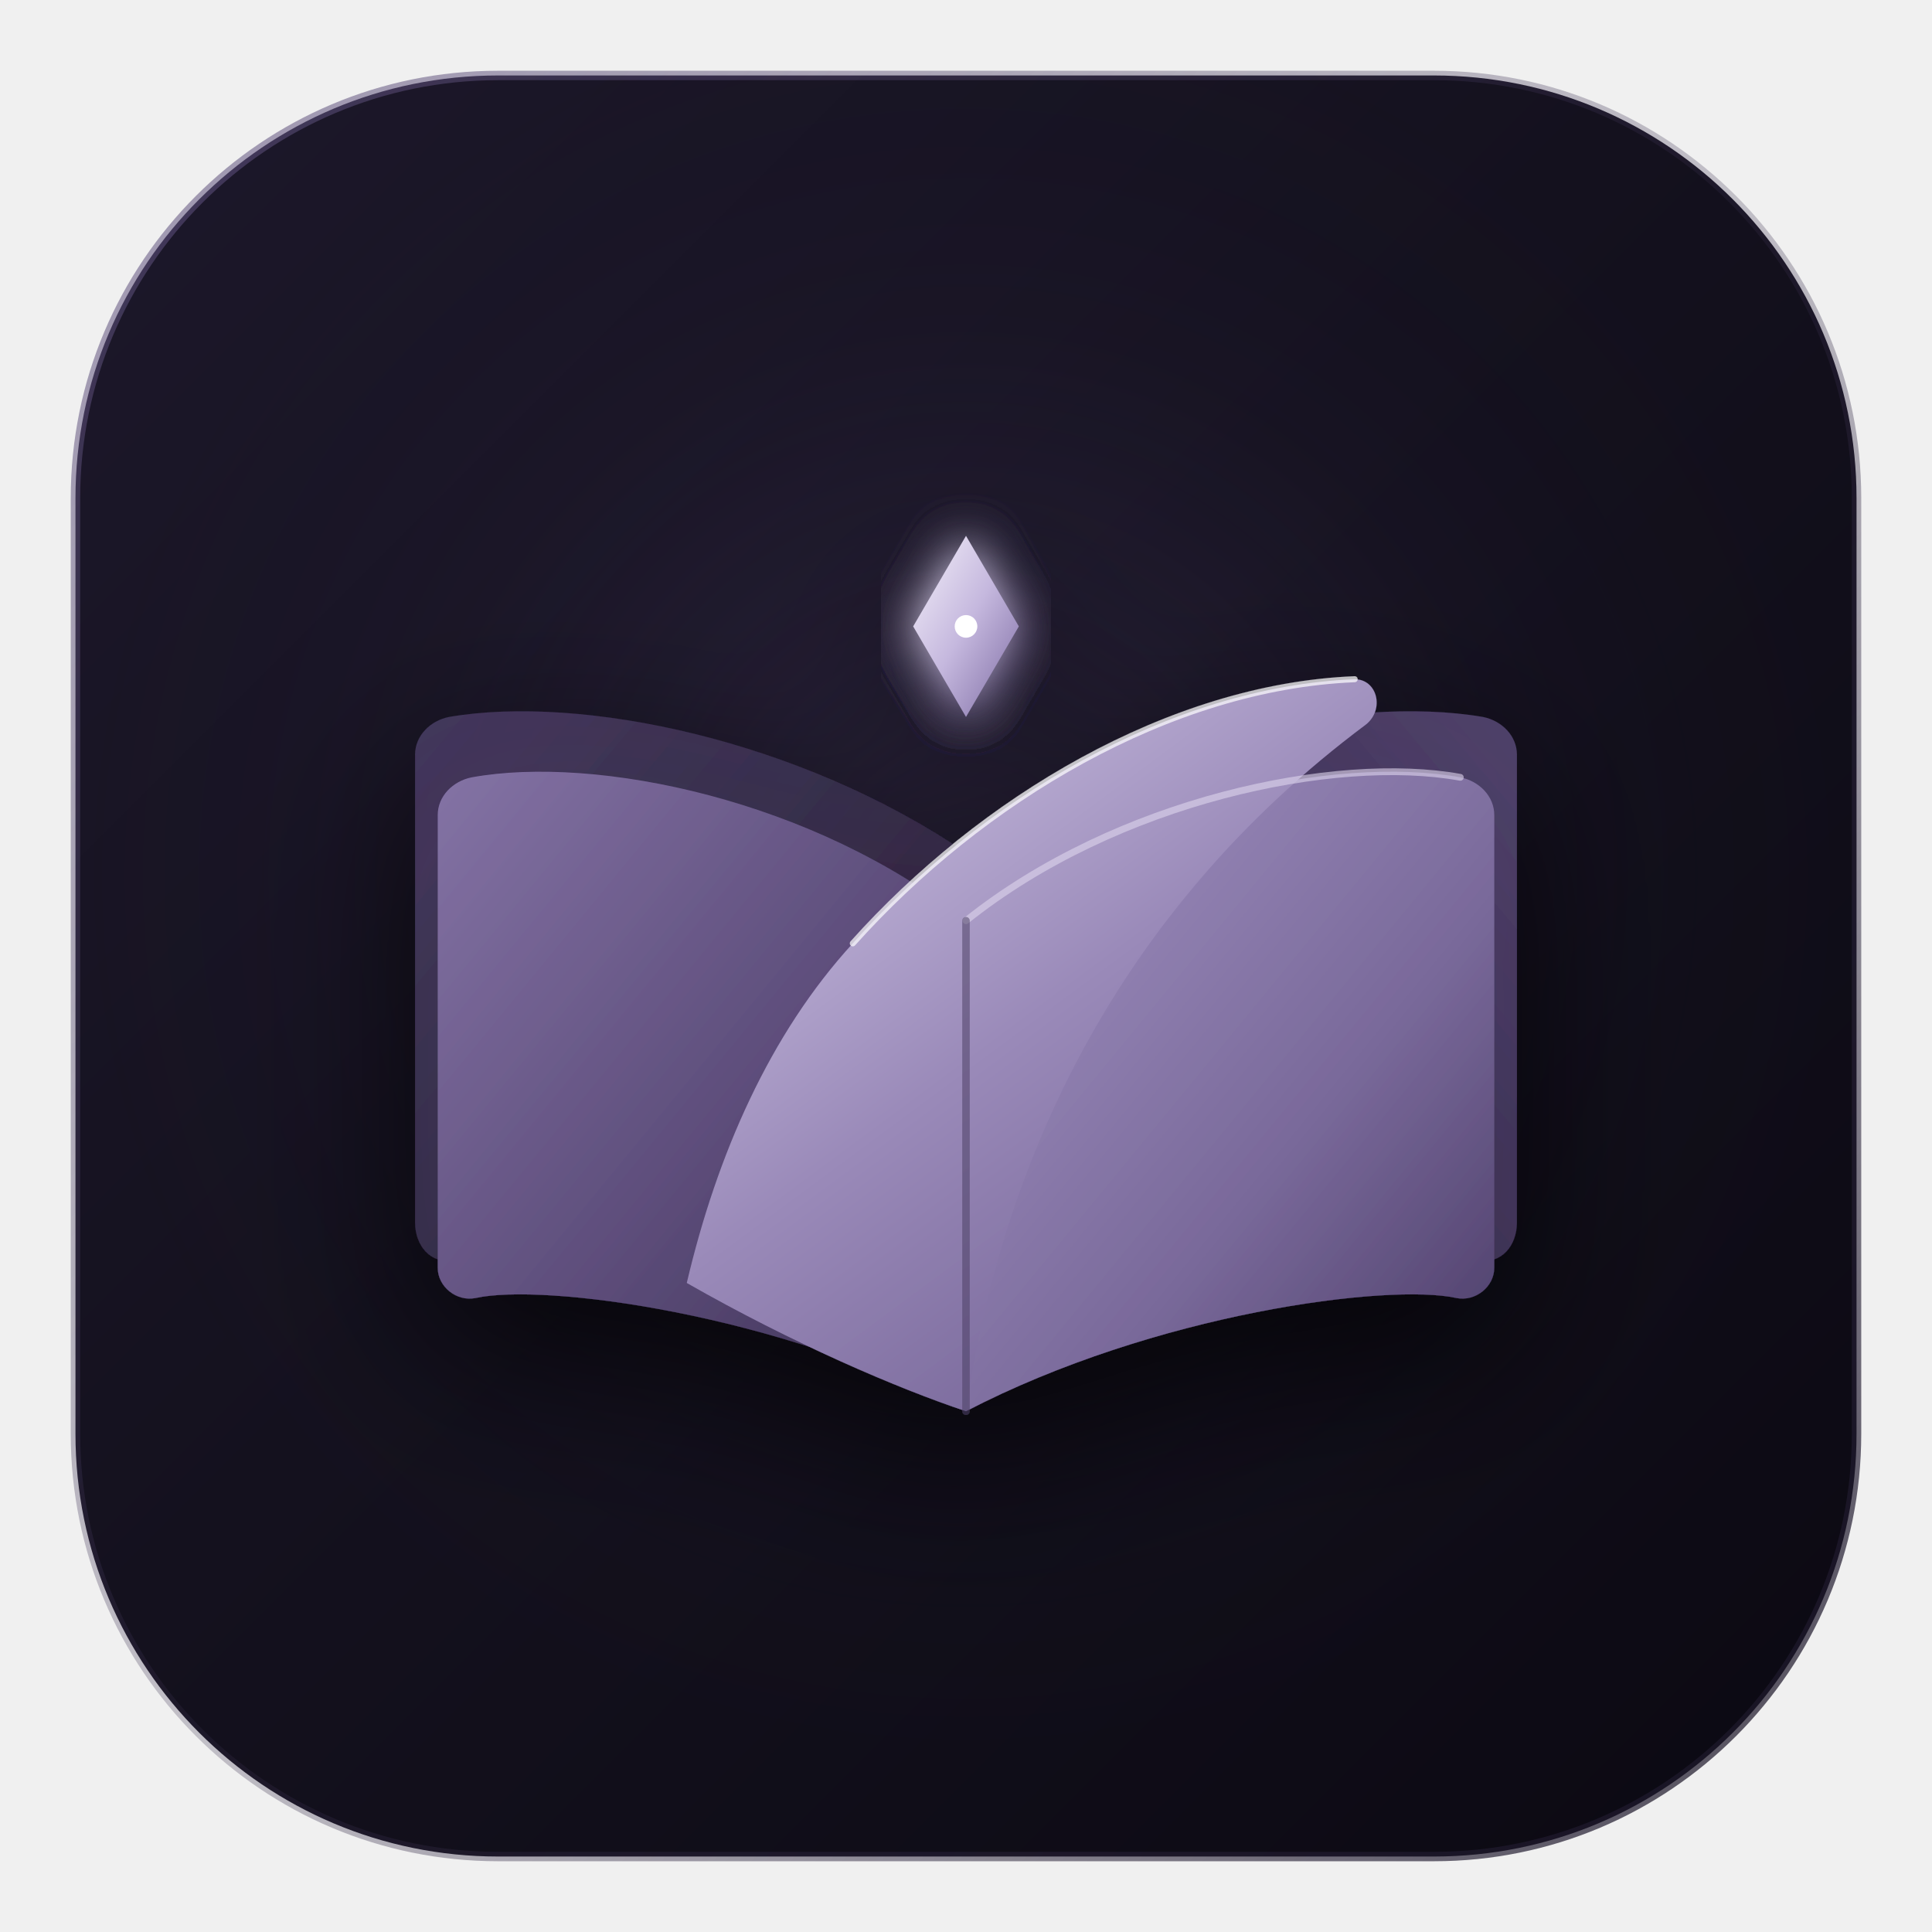
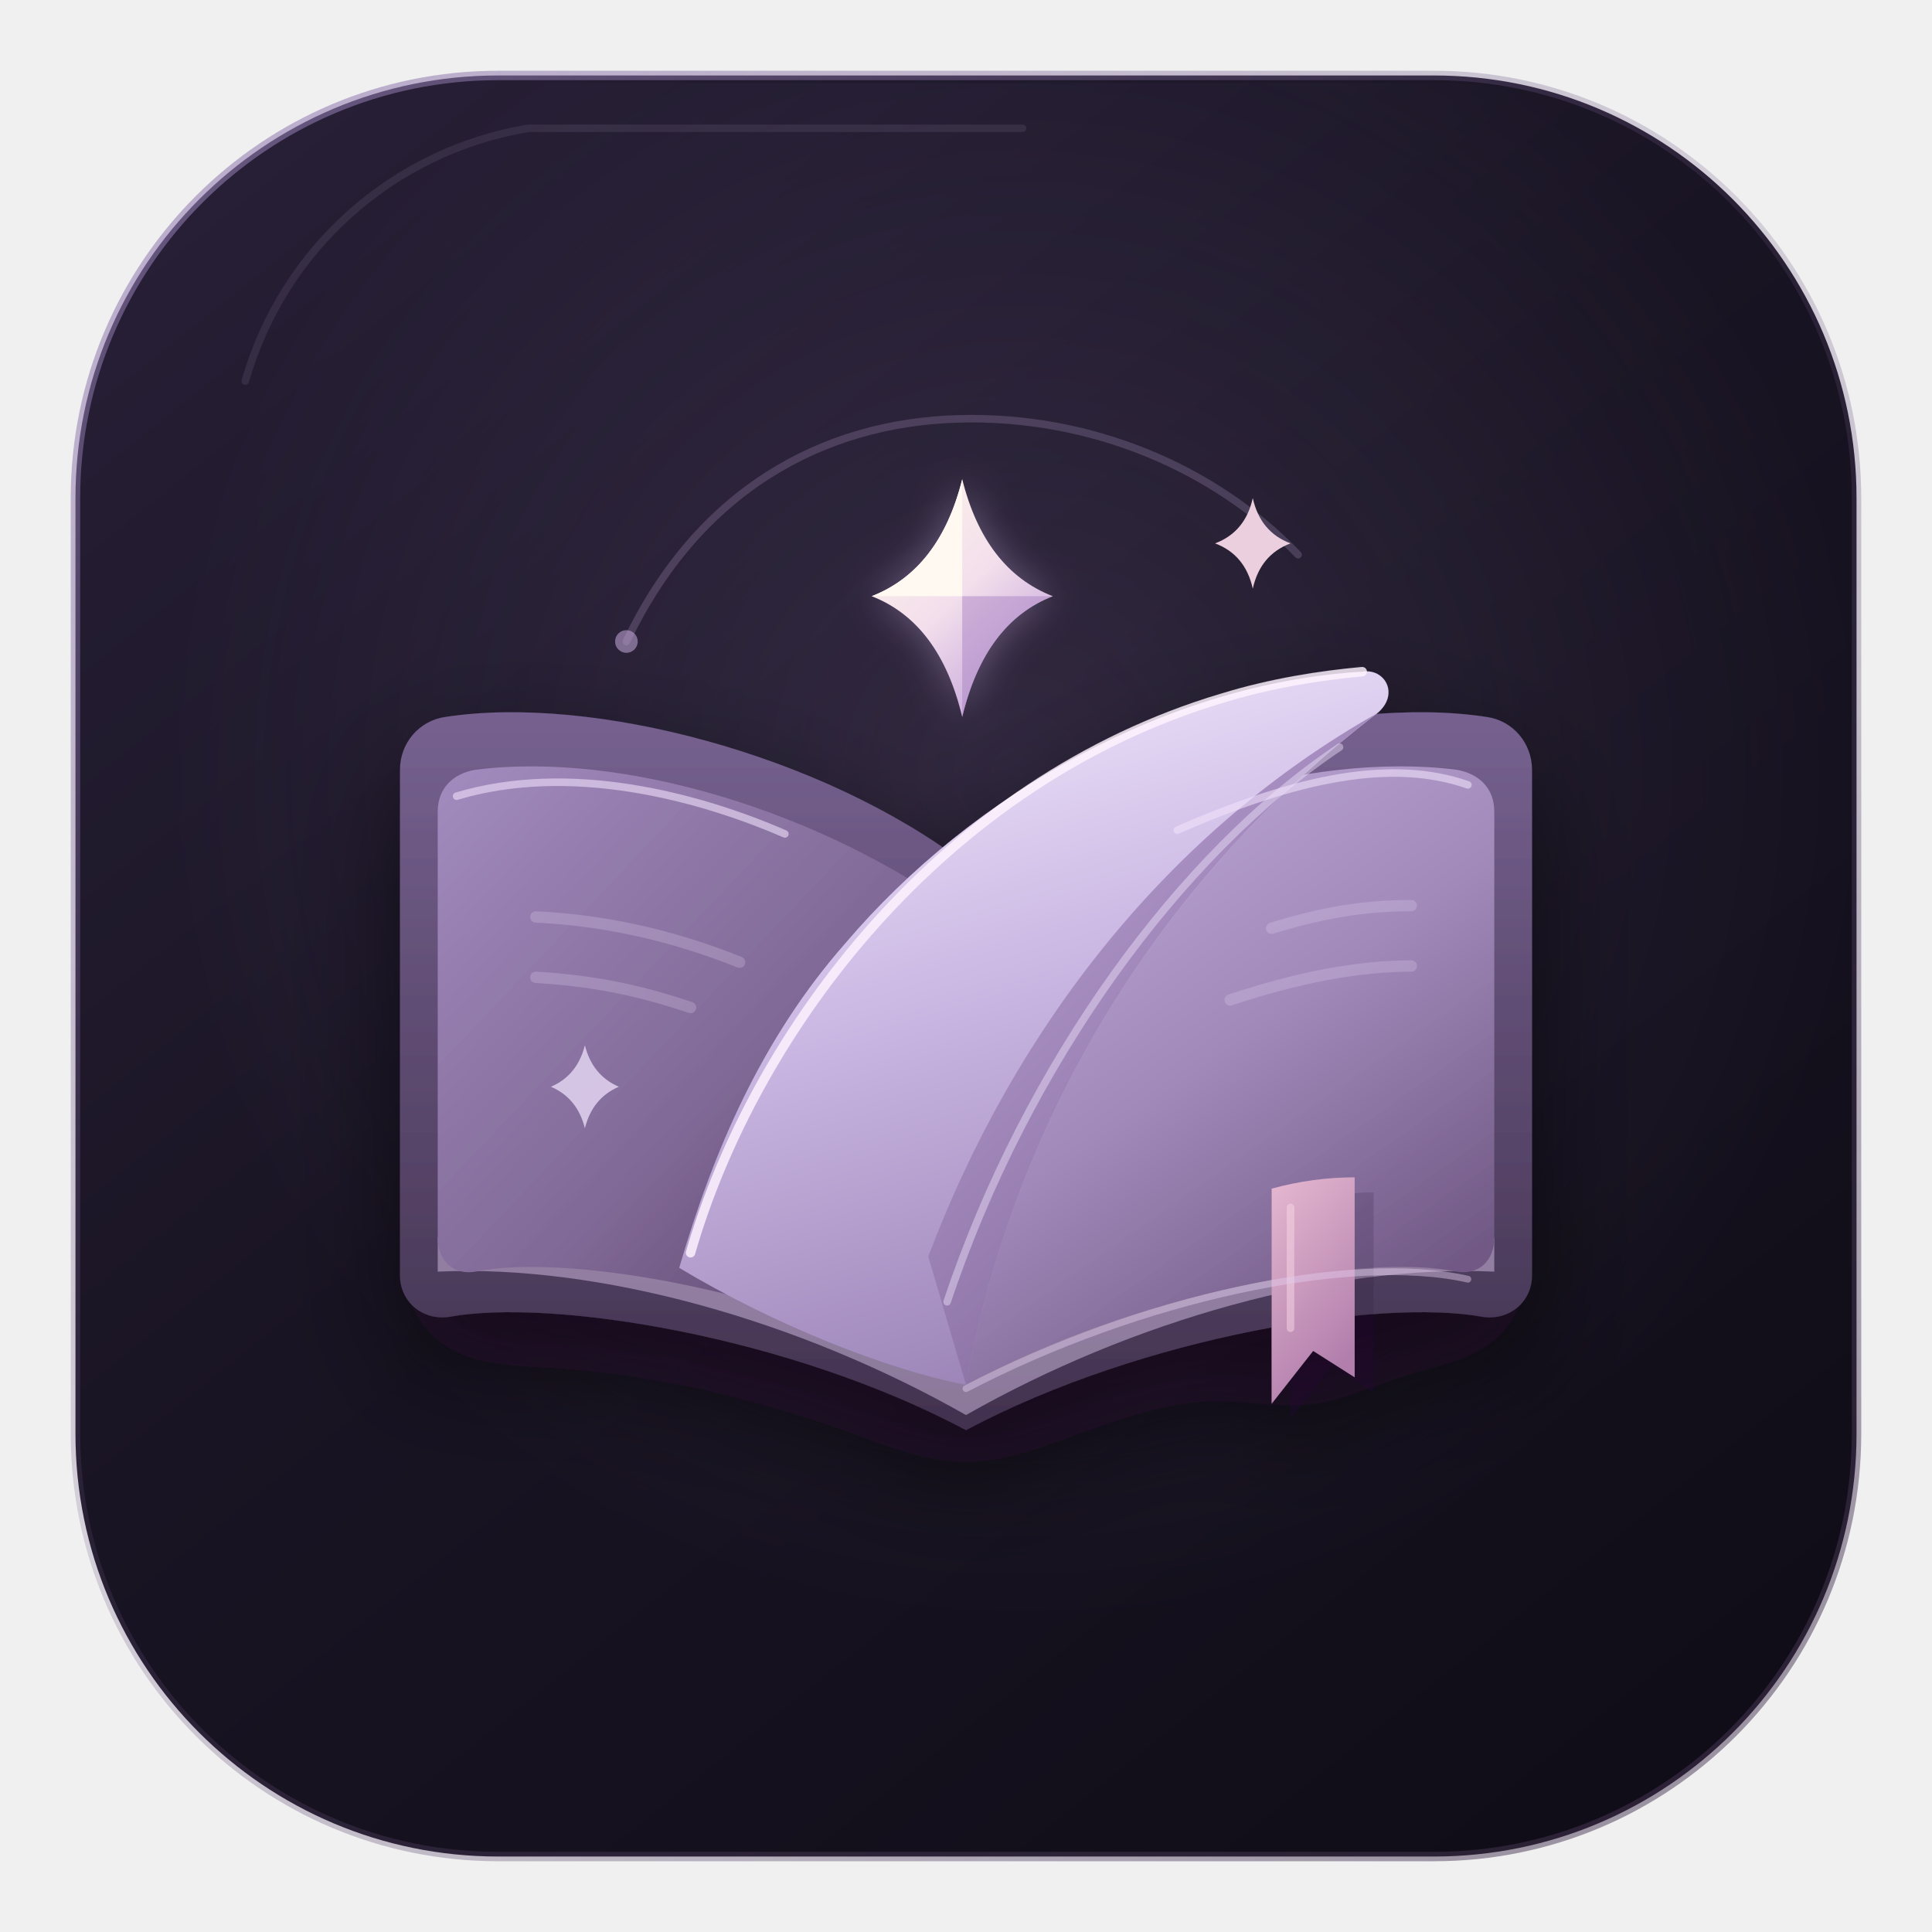
<svg xmlns="http://www.w3.org/2000/svg" viewBox="0 0 512 512" width="100%" height="100%">
  <defs>
-     <linearGradient id="lf-bg" x1="0%" y1="0%" x2="100%" y2="100%">
-       <stop offset="0%" stop-color="#1D182B" />
-       <stop offset="45%" stop-color="#14111E" />
-       <stop offset="100%" stop-color="#0B0912" />
+     <linearGradient id="lf-bg" x2="0.8" y2="1">
+       <stop stop-color="#292139" />
+       <stop offset="0.5" stop-color="#191423" />
+       <stop offset="1" stop-color="#100D18" />
    </linearGradient>
-     <linearGradient id="lf-border" x1="0%" y1="0%" x2="100%" y2="100%">
-       <stop offset="0%" stop-color="#675887" stop-opacity="0.6" />
-       <stop offset="50%" stop-color="#382E4D" stop-opacity="0.25" />
-       <stop offset="100%" stop-color="#1A1526" stop-opacity="0.8" />
+     <linearGradient id="lf-border" x2="0.8" y2="1">
+       <stop stop-color="#9C86BD" stop-opacity="0.65" />
+       <stop offset="0.5" stop-color="#67517F" stop-opacity="0.2" />
+       <stop offset="1" stop-color="#473654" stop-opacity="0.5" />
    </linearGradient>
-     <linearGradient id="lf-page-l-back" x1="0%" y1="0%" x2="100%" y2="100%">
-       <stop offset="0%" stop-color="#4B3D66" />
-       <stop offset="100%" stop-color="#261E34" />
+     <radialGradient id="lf-halo" cx="53%" cy="39%" r="49%">
+       <stop stop-color="#B89BDD" stop-opacity="0.15" />
+       <stop offset="1" stop-color="#B89BDD" stop-opacity="0" />
+     </radialGradient>
+     <linearGradient id="lf-cover" x2="0" y2="1">
+       <stop stop-color="#76618F" />
+       <stop offset="1" stop-color="#42324F" />
    </linearGradient>
-     <linearGradient id="lf-page-r-back" x1="100%" y1="0%" x2="0%" y2="100%">
-       <stop offset="0%" stop-color="#584876" />
-       <stop offset="100%" stop-color="#2B213D" />
+     <linearGradient id="lf-left" x2="0.9" y2="1">
+       <stop stop-color="#A28BBE" />
+       <stop offset="0.55" stop-color="#806996" />
+       <stop offset="1" stop-color="#544064" />
    </linearGradient>
-     <linearGradient id="lf-page-l-front" x1="0%" y1="0%" x2="100%" y2="100%">
-       <stop offset="0%" stop-color="#8473A5" />
-       <stop offset="50%" stop-color="#60507E" />
-       <stop offset="100%" stop-color="#3B2F52" />
+     <linearGradient id="lf-right" x2="0.6" y2="1">
+       <stop stop-color="#C3AEDC" />
+       <stop offset="0.55" stop-color="#A18ABA" />
+       <stop offset="1" stop-color="#715985" />
    </linearGradient>
-     <linearGradient id="lf-page-r-front" x1="0%" y1="0%" x2="100%" y2="100%">
-       <stop offset="0%" stop-color="#A595C5" />
-       <stop offset="60%" stop-color="#79699A" />
-       <stop offset="100%" stop-color="#4A3B66" />
+     <linearGradient id="lf-leaf" x1="0.3" y1="0" x2="0.6" y2="1">
+       <stop stop-color="#F1E8FC" />
+       <stop offset="0.42" stop-color="#CCB9E4" />
+       <stop offset="1" stop-color="#9880B4" />
    </linearGradient>
-     <linearGradient id="lf-active-page" x1="20%" y1="0%" x2="90%" y2="100%">
-       <stop offset="0%" stop-color="#CEC4E4" />
-       <stop offset="45%" stop-color="#9A8AB9" />
-       <stop offset="100%" stop-color="#6A598D" />
+     <linearGradient id="lf-fold" x2="0.6" y2="1">
+       <stop stop-color="#C2A9DD" />
+       <stop offset="1" stop-color="#806698" />
    </linearGradient>
-     <linearGradient id="lf-beacon" x1="0%" y1="0%" x2="100%" y2="100%">
-       <stop offset="0%" stop-color="#F5F1FA" />
-       <stop offset="50%" stop-color="#C5B8DE" />
-       <stop offset="100%" stop-color="#7C6AA2" />
+     <linearGradient id="lf-ribbon" x2="0.4" y2="1">
+       <stop stop-color="#E6B8D0" />
+       <stop offset="1" stop-color="#B27FAD" />
    </linearGradient>
-     <radialGradient id="lf-radial-glow" cx="50%" cy="45%" r="55%">
-       <stop offset="0%" stop-color="#735E9C" stop-opacity="0.25" />
-       <stop offset="55%" stop-color="#554475" stop-opacity="0.05" />
-       <stop offset="100%" stop-color="#000000" stop-opacity="0" />
-     </radialGradient>
-     <filter id="lf-shadow" x="-20%" y="-20%" width="140%" height="140%">
-       <feDropShadow dx="0" dy="16" stdDeviation="22" flood-color="#030206" flood-opacity="0.75" />
+     <linearGradient id="lf-star" x2="0.7" y2="1">
+       <stop stop-color="#FFF5E9" />
+       <stop offset="0.55" stop-color="#F3DFEC" />
+       <stop offset="1" stop-color="#C4A4DA" />
+     </linearGradient>
+     <filter id="lf-shadow" x="-25%" y="-25%" width="150%" height="160%">
+       <feDropShadow dx="0" dy="14" stdDeviation="15" flood-color="#08050F" flood-opacity="0.6" />
    </filter>
-     <filter id="lf-beacon-glow" x="-30%" y="-30%" width="160%" height="160%">
-       <feGaussianBlur stdDeviation="6" result="blur" />
-       <feComposite in="SourceGraphic" in2="blur" operator="over" />
+     <filter id="lf-glow" x="-70%" y="-70%" width="240%" height="240%">
+       <feGaussianBlur stdDeviation="5" />
    </filter>
  </defs>
  <rect x="20" y="20" width="472" height="472" rx="112" fill="url(#lf-bg)" stroke="url(#lf-border)" stroke-width="2.5" />
-   <rect x="20" y="20" width="472" height="472" rx="112" fill="url(#lf-radial-glow)" />
+   <rect x="22" y="22" width="468" height="468" rx="110" fill="url(#lf-halo)" />
+   <path d="M 65 101 A 94 94 0 0 1 140 34 H 271" fill="none" stroke="#E6D3F8" stroke-opacity="0.09" stroke-width="2" stroke-linecap="round" />
+   <path d="M 166 170 C 185 130 218 112 254 111 C 289 110 322 124 344 147" fill="none" stroke="#C6AADC" stroke-opacity="0.22" stroke-width="2" stroke-linecap="round" />
+   <circle cx="166" cy="170" r="3" fill="#C6AADC" fill-opacity="0.55" />
  <g filter="url(#lf-shadow)">
-     <path d="M 256 362 C 210 338 152 328 120 334 C 114 335 110 330 110 324 L 110 200 C 110 195 114 191 119 190 C 154 184 212 196 256 226 Z" fill="url(#lf-page-l-back)" opacity="0.85" />
-     <path d="M 256 362 C 302 338 360 328 392 334 C 398 335 402 330 402 324 L 402 200 C 402 195 398 191 393 190 C 358 184 300 196 256 226 Z" fill="url(#lf-page-r-back)" opacity="0.85" />
-     <path d="M 256 374 C 206 348 144 340 126 344 C 121 345 116 341 116 336 L 116 216 C 116 211 120 207 125 206 C 158 200 216 212 256 244 Z" fill="url(#lf-page-l-front)" />
-     <path d="M 256 374 C 306 348 368 340 386 344 C 391 345 396 341 396 336 L 396 216 C 396 211 392 207 387 206 C 354 200 296 212 256 244 Z" fill="url(#lf-page-r-front)" />
-     <path d="M 256 374 C 265 310 295 242 362 192 C 367 188 365 180 359 180 C 310 182 260 212 226 250 C 204 274 190 306 182 340 C 210 356 238 368 256 374 Z" fill="url(#lf-active-page)" />
-     <path d="M 256 244 C 296 212 354 200 387 206" stroke="#DDD6EC" stroke-width="1.8" stroke-linecap="round" opacity="0.6" fill="none" />
-     <path d="M 256 374 L 256 244" stroke="#463A5E" stroke-width="2" stroke-linecap="round" opacity="0.5" fill="none" />
-     <path d="M 226 250 C 260 212 310 182 359 180" stroke="#FFFFFF" stroke-width="1.6" stroke-linecap="round" opacity="0.7" fill="none" />
-     <g filter="url(#lf-beacon-glow)">
-       <path d="M 256 142 L 270 166 L 256 190 L 242 166 Z" fill="url(#lf-beacon)" />
-       <circle cx="256" cy="166" r="3" fill="#FFFFFF" />
+     <path d="M 256 379 C 209 354 146 344 119 349 C 112 350 106 345 106 338 V 204 C 106 197 111 191 118 190 C 157 184 218 200 256 229 C 294 200 355 184 394 190 C 401 191 406 197 406 204 V 338 C 406 345 400 350 393 349 C 366 344 303 354 256 379 Z" fill="url(#lf-cover)" />
+     <path d="M 116 328 C 158 325 212 342 256 366 C 300 342 354 325 396 328 V 337 C 353 335 300 350 256 375 C 212 350 159 335 116 337 Z" fill="#CFBADF" fill-opacity="0.52" />
+     <path d="M 256 367 C 210 342 150 332 126 337 C 120 338 116 334 116 328 V 215 C 116 209 120 205 126 204 C 165 199 218 215 256 243 Z" fill="url(#lf-left)" />
+     <path d="M 256 367 C 302 342 362 332 386 337 C 392 338 396 334 396 328 V 215 C 396 209 392 205 386 204 C 347 199 294 215 256 243 Z" fill="url(#lf-right)" />
+     <g fill="none" stroke="#E6D7F1" stroke-width="3" stroke-linecap="round" stroke-opacity="0.25">
+       <path d="M 142 243 C 163 244 181 249 196 255" />
+       <path d="M 142 259 C 159 260 171 263 183 267" />
+       <path d="M 337 246 C 350 242 361 240 374 240" />
+       <path d="M 326 265 C 344 259 360 256 374 256" />
    </g>
+     <path d="M 342 319 Q 354 316 364 316 V 369 L 353 362 L 342 376 Z" fill="#281A38" fill-opacity="0.18" />
+     <path d="M 337 315 Q 348 312 359 312 V 365 L 348 358 L 337 372 Z" fill="url(#lf-ribbon)" />
+     <path d="M 342 320 V 352" fill="none" stroke="#F8D8E7" stroke-width="2" stroke-opacity="0.5" stroke-linecap="round" />
+     <path d="M 256 367 C 267 305 301 238 365 189 C 371 184 367 177 361 178 C 310 181 258 210 224 250 C 202 275 189 305 180 336 C 205 351 235 363 256 367 Z" fill="url(#lf-leaf)" />
+     <path d="M 256 367 C 267 305 301 238 365 189 C 310 220 269 272 246 333 Z" fill="url(#lf-fold)" />
+     <path d="M 183 332 C 200 273 250 207 324 185 C 337 181 350 179 361 178" fill="none" stroke="#FFF4FF" stroke-width="2.5" stroke-opacity="0.82" stroke-linecap="round" />
+     <path d="M 251 345 C 272 282 313 226 355 198" fill="none" stroke="#F5E8FF" stroke-width="2" stroke-opacity="0.43" stroke-linecap="round" />
+     <path d="M 121 211 C 151 202 185 211 208 221 M 312 220 C 344 206 369 201 389 208" fill="none" stroke="#F2E2FC" stroke-width="2" stroke-opacity="0.58" stroke-linecap="round" />
+     <path d="M 256 368 C 302 344 358 332 389 339" fill="none" stroke="#E2CDED" stroke-width="1.8" stroke-opacity="0.45" stroke-linecap="round" />
  </g>
+   <path d="M 255 127 Q 261 151 279 158 Q 261 165 255 190 Q 249 165 231 158 Q 249 151 255 127 Z" fill="#DEC1F7" opacity="0.35" filter="url(#lf-glow)" />
+   <path d="M 255 127 Q 261 151 279 158 Q 261 165 255 190 Q 249 165 231 158 Q 249 151 255 127 Z" fill="url(#lf-star)" />
+   <path d="M 255 127 V 158 H 231 Q 249 151 255 127 Z" fill="#FFF9F1" />
+   <path d="M 255 158 H 279 Q 261 165 255 190 Z" fill="#AB84C4" fill-opacity="0.5" />
+   <path d="M 332 132 Q 334 141 342 144 Q 334 147 332 156 Q 330 147 322 144 Q 330 141 332 132 Z" fill="#EBCFDF" />
+   <path d="M 155 277 Q 157 285 164 288 Q 157 291 155 299 Q 153 291 146 288 Q 153 285 155 277 Z" fill="#E8D9F5" fill-opacity="0.8" />
</svg>
